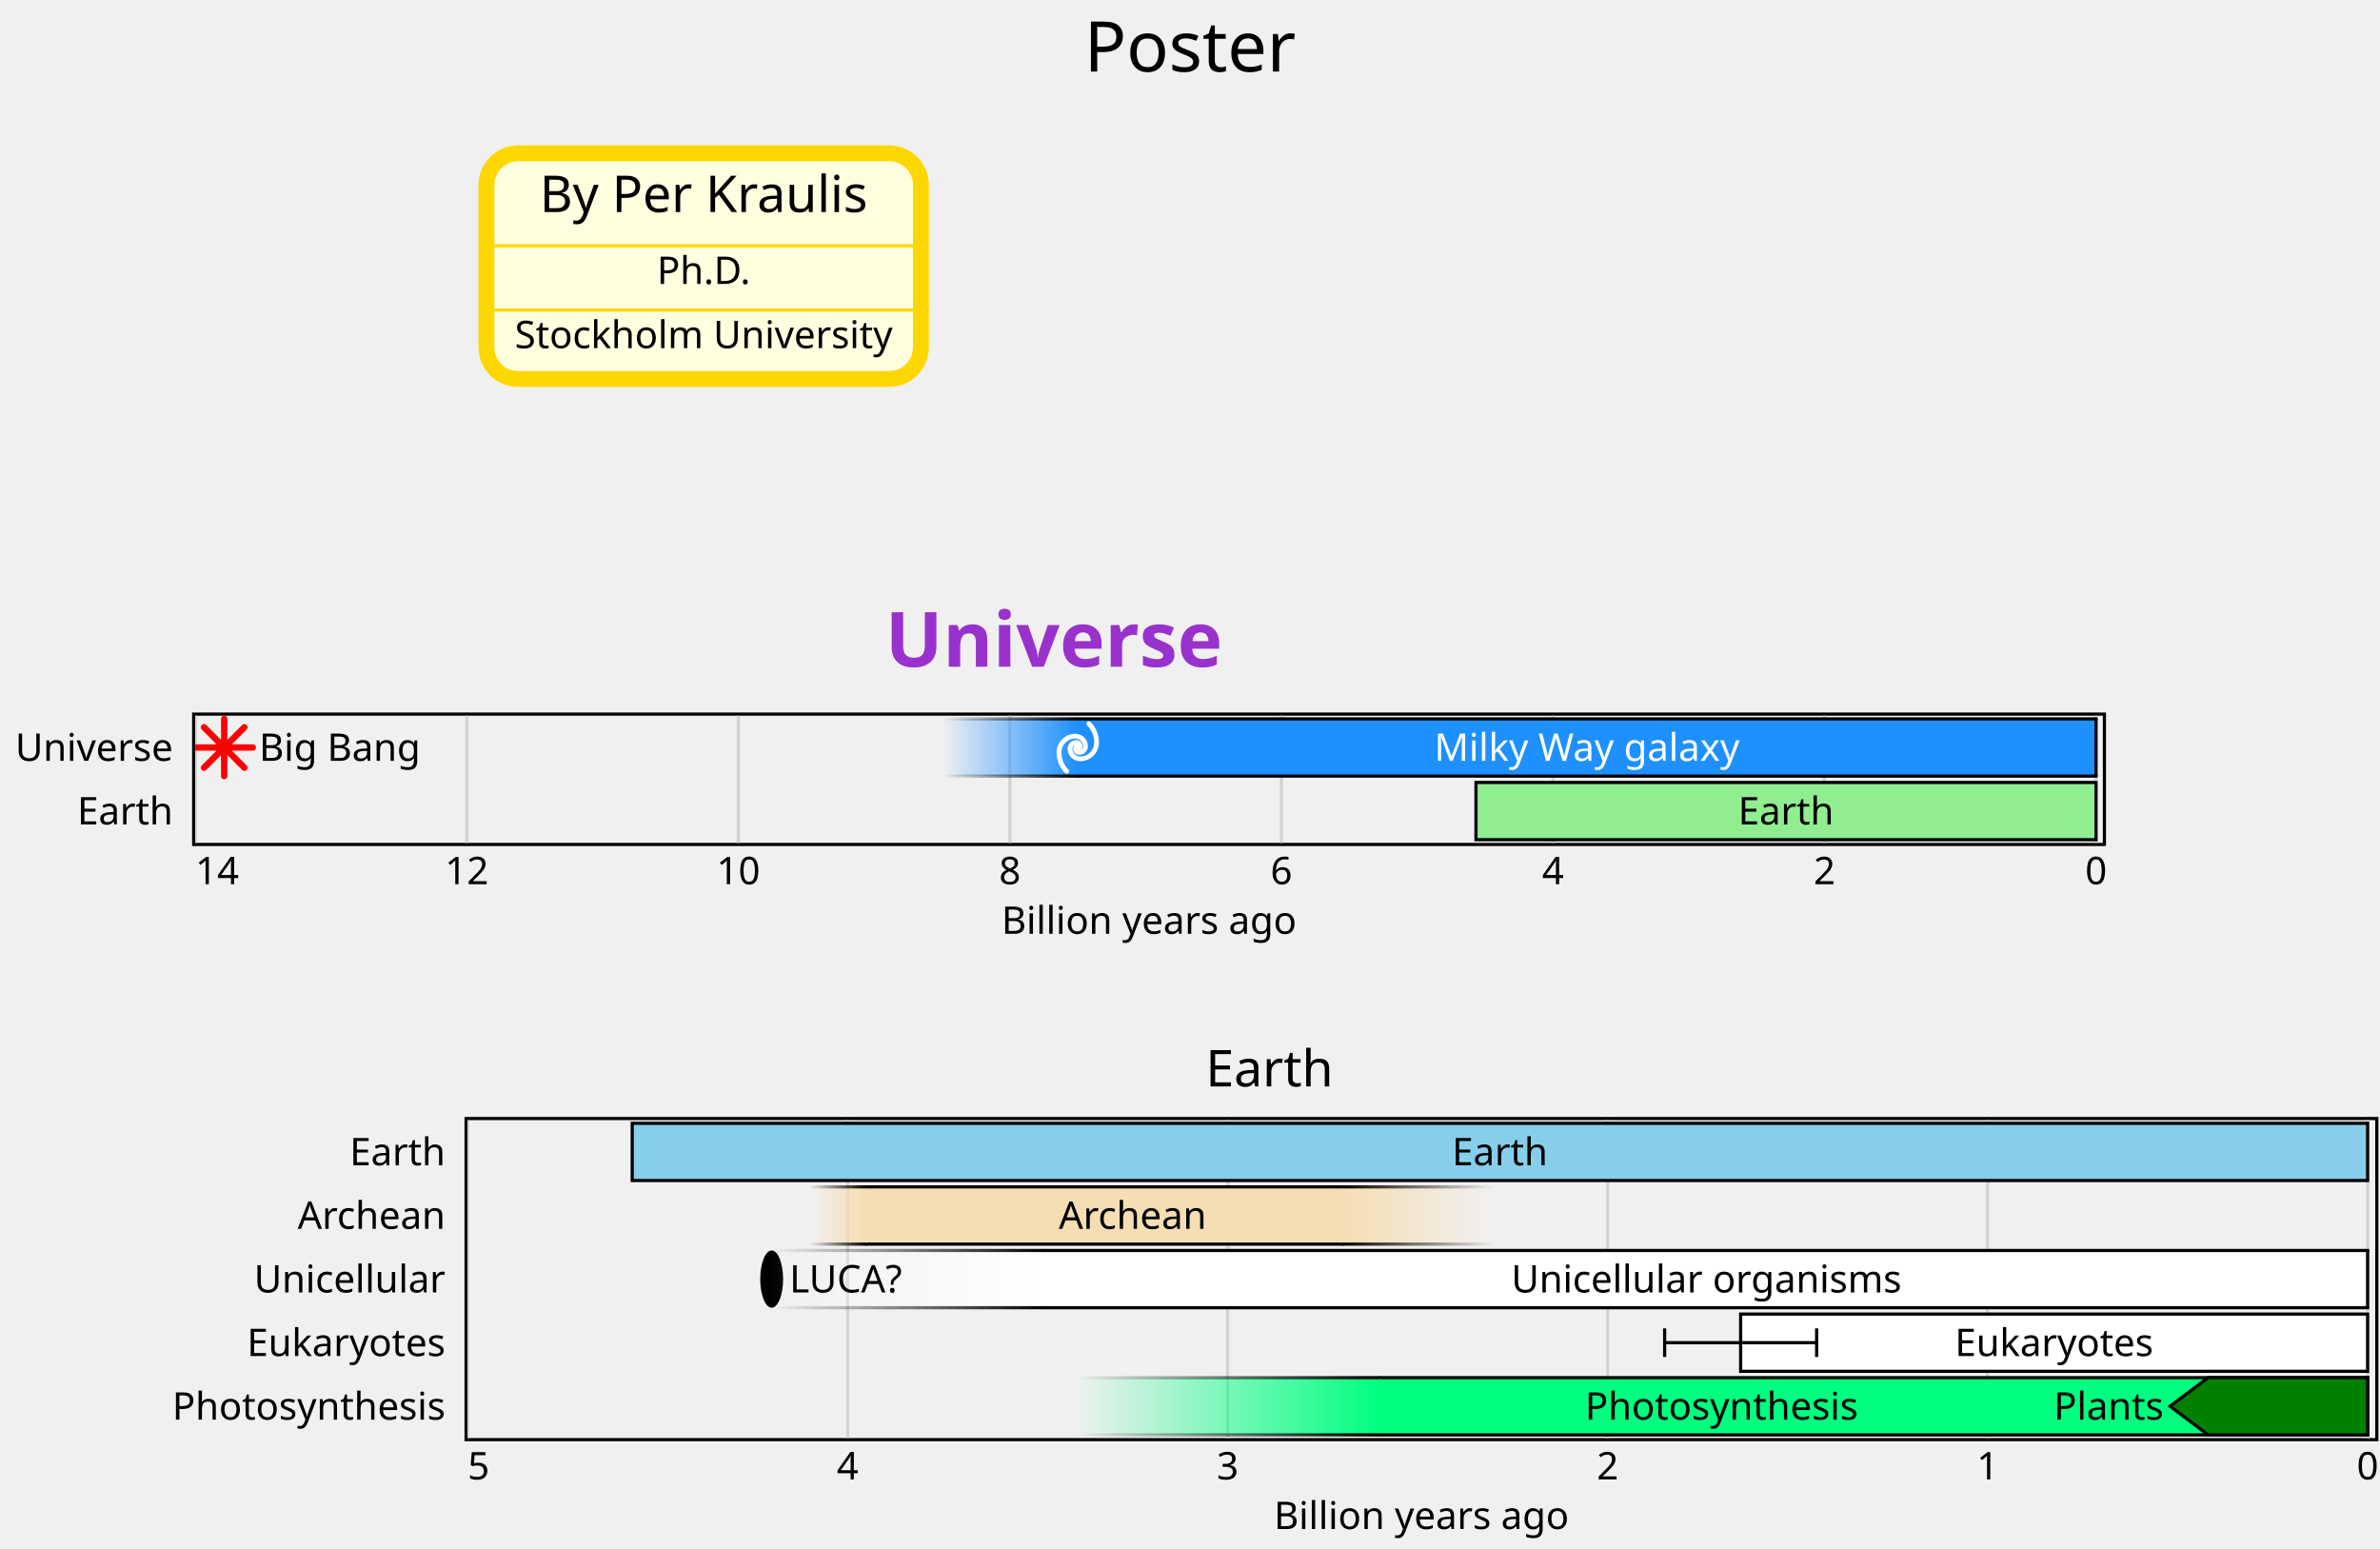
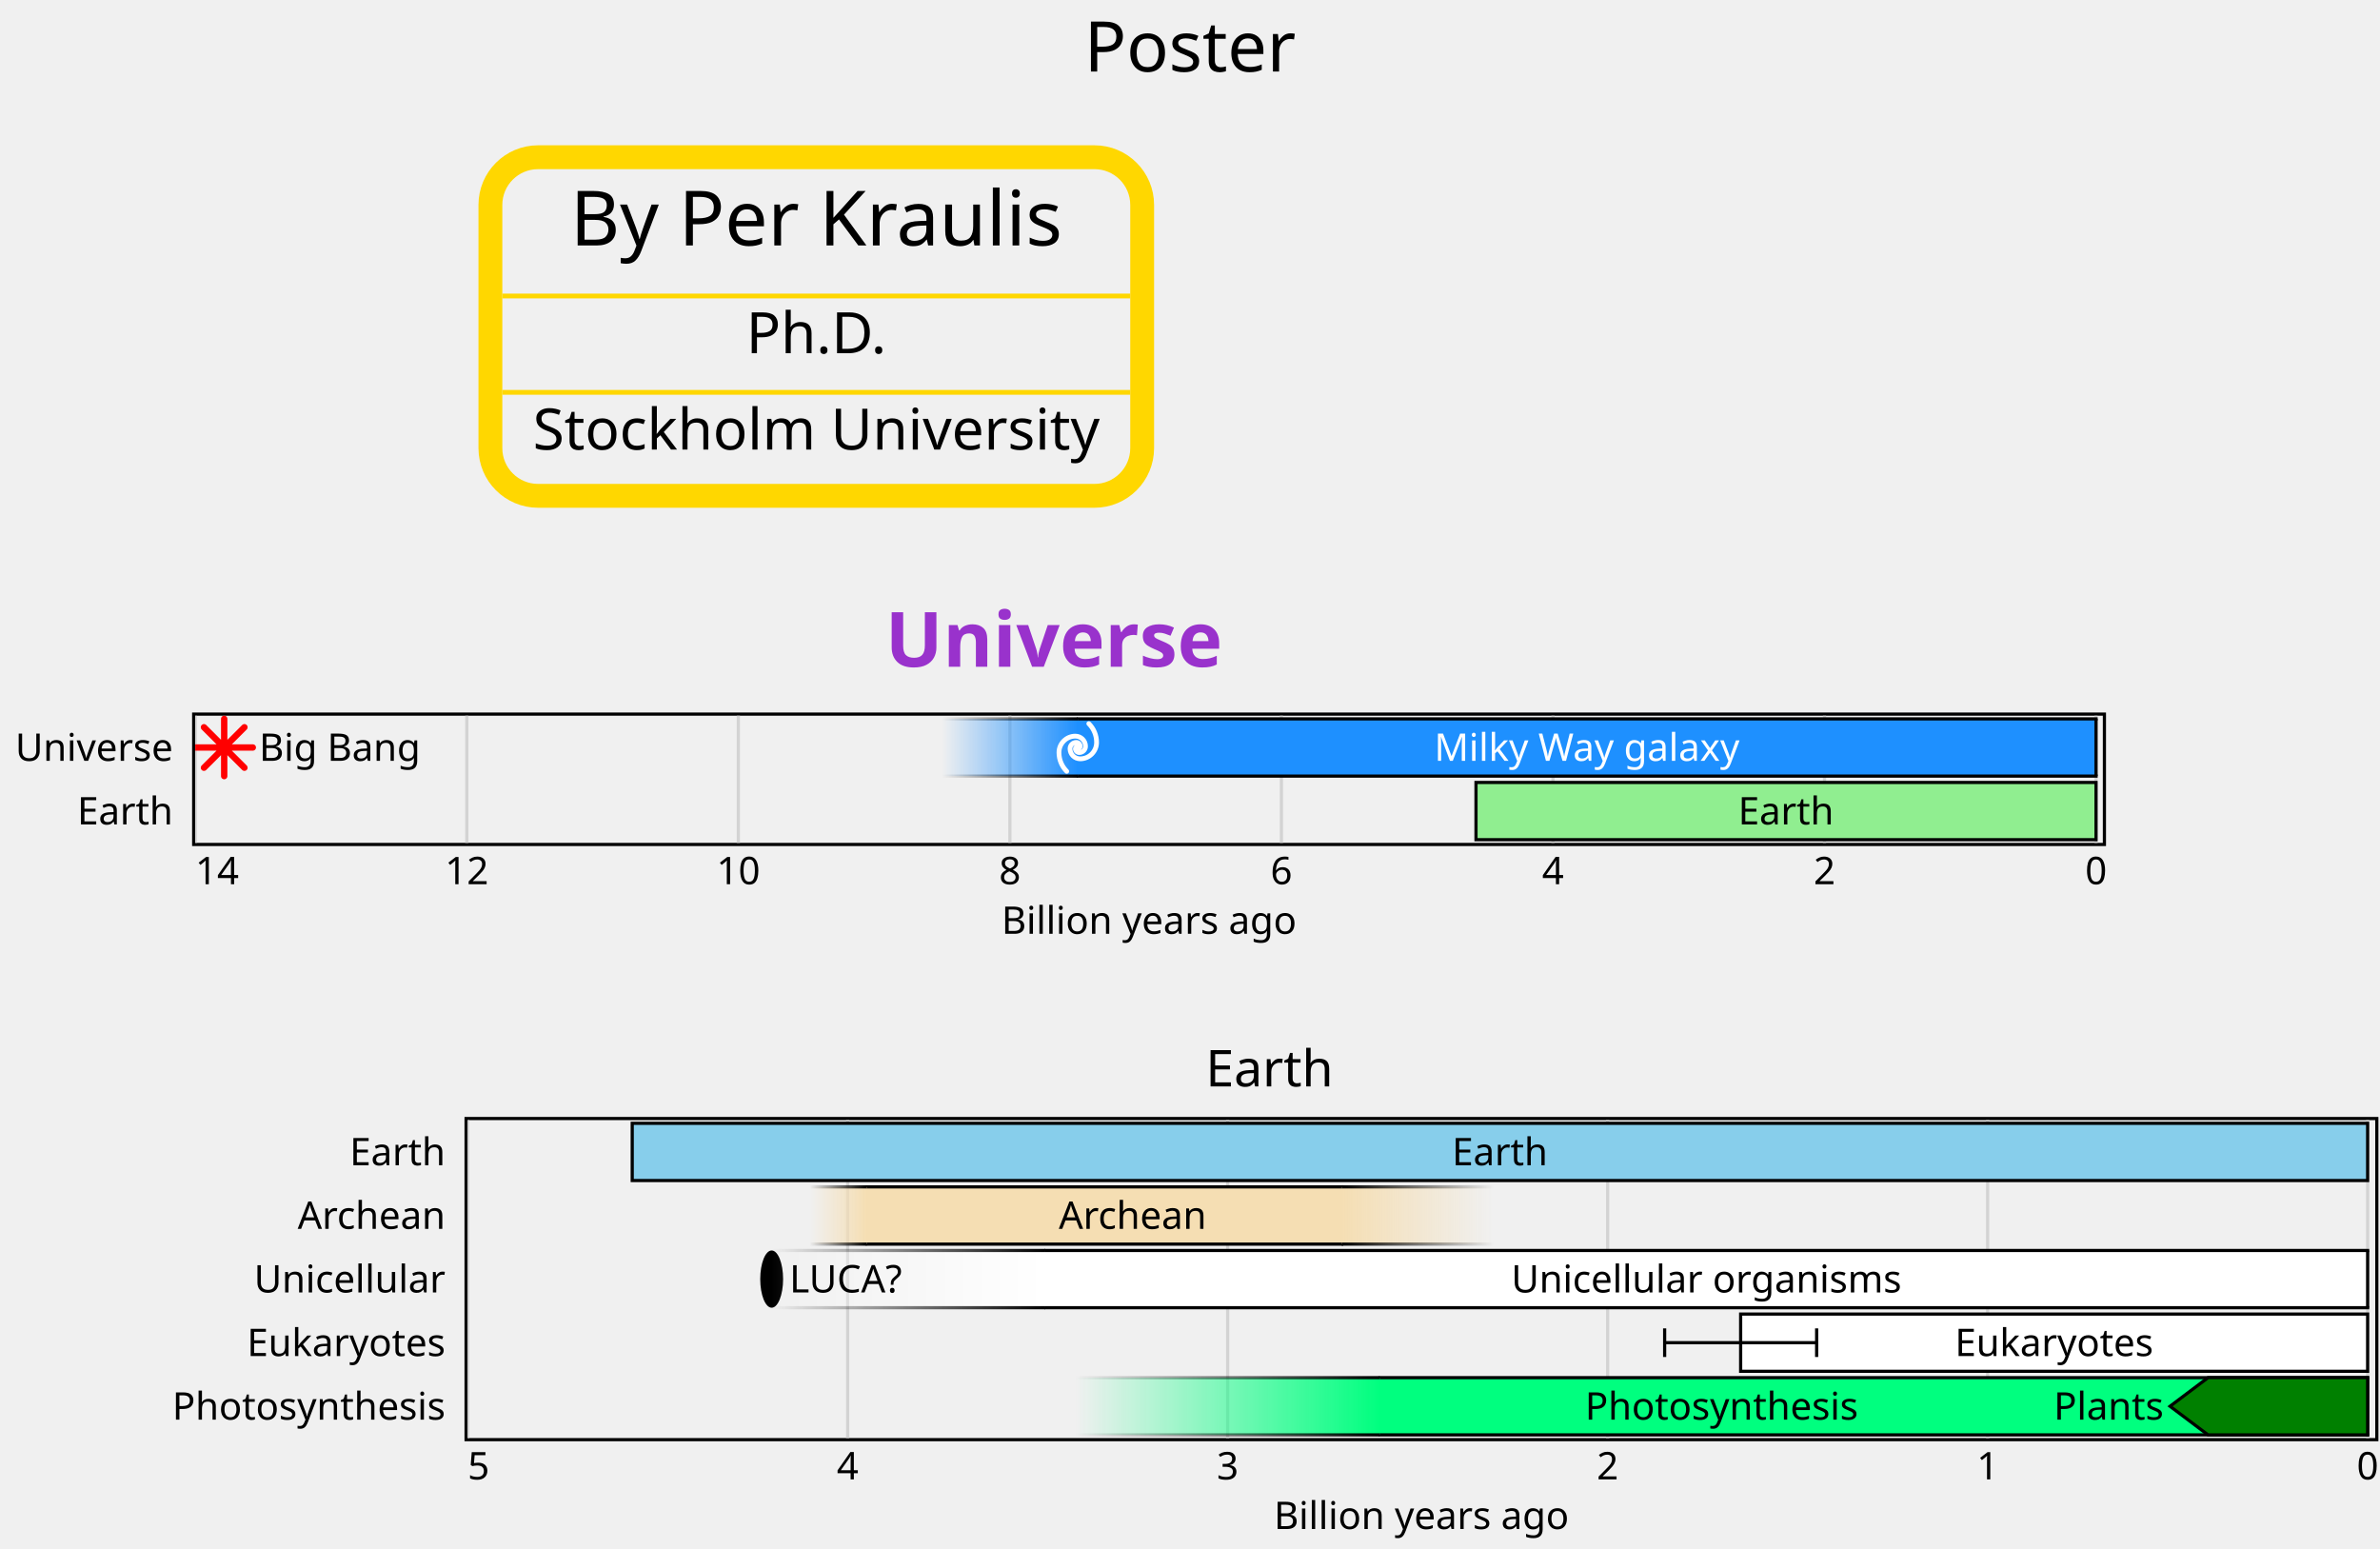
<svg xmlns="http://www.w3.org/2000/svg" width="748.604" height="487" viewBox="0 0 748.604 487" transform="translate(0.5, 0.5)">
  <g class="layout">
    <g fill="black" font-family="sans-serif" font-size="22" text-anchor="middle" transform="translate(338.899,0)">
      <text y="22" x="34.903">Poster</text>
    </g>
    <g transform="translate(0,35.2)">
      <g>
-         <g class="subchart" transform="translate(150,10)">
+         <g class="subchart" transform="translate(150,10) scale(1.5)">
          <g class="layout">
            <g transform="translate(0,0)">
-               <rect x="2.5" y="2.5" width="136.67" height="71" fill="lightyellow" stroke="gold" rx="10" ry="10" class="frame" stroke-width="5" />
+               <rect x="2.5" y="2.5" width="136.67" height="71" stroke="gold" fill="none" class="frame" rx="10" ry="10" stroke-width="5" />
            </g>
            <g transform="translate(5,5)">
              <g>
                <g fill="black" font-family="sans-serif" font-size="16" text-anchor="middle" transform="translate(6.631,0)">
                  <text y="16" x="59.204">By Per Kraulis</text>
                </g>
                <g fill="black" font-family="sans-serif" font-size="12" text-anchor="middle" transform="translate(48.45,26.6)">
                  <text y="12" x="17.385">Ph.D.</text>
                </g>
                <g fill="black" font-family="sans-serif" font-size="12" text-anchor="middle" transform="translate(0,46.8)">
                  <text y="12" x="65.835">Stockholm University</text>
                </g>
                <line x1="0" y1="26.6" x2="131.67" y2="26.6" stroke="gold" stroke-width="1" />
                <line x1="0" y1="46.8" x2="131.67" y2="46.8" stroke="gold" stroke-width="1" />
              </g>
            </g>
          </g>
        </g>
        <g class="subchart" transform="translate(0,150)">
          <g class="layout">
            <g fill="darkorchid" font-family="sans-serif" font-size="24" font-weight="bold" text-anchor="middle" transform="translate(273.505,0)">
              <text y="24" x="57.456">Universe</text>
            </g>
            <g transform="translate(0,39.4)">
              <g class="legend" font-family="sans-serif" font-size="12" text-anchor="end" transform="translate(53.922, 0)">
                <text y="14.2">Universe</text>
                <text y="34.2">Earth</text>
              </g>
            </g>
            <g transform="translate(59.922,38.4)">
              <rect x="0.5" y="0.5" width="601" height="41" stroke="black" fill="none" class="frame" stroke-width="1" />
            </g>
            <g transform="translate(60.922,39.4)">
              <g class="plot" clip-path="url(#id1)">
                <defs>
                  <clipPath id="id1">
                    <rect width="600" height="40" />
                  </clipPath>
                </defs>
                <path d="M 0 0 V 40 M 85.409 0 V 40 M 170.819 0 V 40 M 256.228 0 V 40 M 341.637 0 V 40 M 427.046 0 V 40 M 512.456 0 V 40 M 597.865 0 V 40" stroke="lightgray" class="x-grid" />
                <path d="M 0.096 10 h 18 M 9.096 1 v 18 M 2.732 3.636 L 15.46 16.364 M 15.46 3.636 L 2.732 16.364" fill="none" stroke="red" stroke-width="2" stroke-linecap="round" class="event" />
                <a href="https://en.wikipedia.org/wiki/Milky_Way">
                  <g stroke="black" stroke-width="1" class="period">
                    <rect x="277.33" y="1" width="320.785" height="18" fill="dodgerblue" stroke="none" />
                    <path d="M 277.33 1 H 598.365 m 0 18 H 277.33" />
                    <defs>
                      <linearGradient id="id2">
                        <stop offset="0" stop-color="dodgerblue" stop-opacity="0" />
                        <stop offset="1" stop-color="dodgerblue" stop-opacity="1" />
                      </linearGradient>
                      <linearGradient id="id3">
                        <stop offset="0" stop-color="black" stop-opacity="0" />
                        <stop offset="1" stop-color="black" stop-opacity="1" />
                      </linearGradient>
                    </defs>
                    <rect x="234.875" y="1" width="42.705" height="18" fill="url(#id2)" stroke="none" />
                    <path d="M 234.875 1 H 277.58 m 0 18 H 234.875" stroke="url(#id3)" />
                    <line x1="597.865" y1="1" x2="597.865" y2="19" />
                  </g>
                </a>
                <a href="https://en.wikipedia.org/wiki/Milky_Way" class="event">
                  <path transform="translate(277.58, 10) scale(1.5) translate(-6,-6)" d="M8.316 1a5.553 5.553 0 0 1 1.629 3.94A3.443 3.443 0 0 1 6.5 8.378 2.127 2.127 0 0 1 4.375 6.25 1.315 1.315 0 0 1 5.69 4.936c.45 0 .813.365.812.813a.503.503 0 0 1-.147.355l-.71-.208a.502.502 0 0 0-.147.355c0 .449.363.813.812.813A1.315 1.315 0 0 0 7.625 5.75 2.127 2.127 0 0 0 5.5 3.622 3.443 3.443 0 0 0 2.055 7.06c0 1.538.622 2.93 1.629 3.939" fill="none" stroke="white" stroke-width="1" stroke-linecap="round" class="marker galaxy" />
                </a>
                <g stroke="black" stroke-width="1" class="period">
                  <rect x="402.833" y="21" width="195.032" height="18" fill="lightgreen" />
                </g>
                <g class="labels" font-family="sans-serif" font-size="12" text-anchor="middle">
                  <text x="20.096" y="14.2" class="event-label" text-anchor="start">Big Bang</text>
                  <text x="437.722" y="14.2" fill="white" class="period-label" text-anchor="middle">Milky Way galaxy</text>
                  <text x="500.349" y="34.2" fill="black" class="period-label" text-anchor="middle">Earth</text>
                </g>
              </g>
            </g>
            <g transform="translate(60.922,80.4)">
              <g class="x-axis-labels" font-family="sans-serif" font-size="12" text-anchor="middle" stroke="none" fill="black">
                <text x="0" y="12" text-anchor="start">14</text>
                <text x="85.409" y="12">12</text>
                <text x="170.819" y="12">10</text>
                <text x="256.228" y="12">8</text>
                <text x="341.637" y="12">6</text>
                <text x="427.046" y="12">4</text>
                <text x="512.456" y="12">2</text>
                <text x="597.865" y="12">0</text>
                <text x="300" y="27.6" class="x-axis-caption">Billion years ago</text>
              </g>
            </g>
          </g>
        </g>
        <g class="subchart" transform="translate(50,290)">
          <g class="layout">
            <g fill="black" font-family="sans-serif" font-size="16" text-anchor="middle" transform="translate(326.838,0)">
              <text y="16" x="21.964">Earth</text>
            </g>
            <g transform="translate(0,26.6)">
              <g class="legend" font-family="sans-serif" font-size="12" text-anchor="end" transform="translate(89.604, 0)">
                <text y="14.2">Earth</text>
                <text y="34.2">Archean</text>
                <text y="54.2">Unicellular</text>
                <text y="74.2">Eukaryotes</text>
                <text y="94.2">Photosynthesis</text>
              </g>
            </g>
            <g transform="translate(95.604,25.6)">
              <rect x="0.5" y="0.5" width="601" height="101" stroke="black" fill="none" class="frame" stroke-width="1" />
            </g>
            <g transform="translate(96.604,26.6)">
              <g class="plot" clip-path="url(#id4)">
                <defs>
                  <clipPath id="id4">
                    <rect width="600" height="100" />
                  </clipPath>
                </defs>
                <path d="M 0 0 V 100 M 119.522 0 V 100 M 239.044 0 V 100 M 358.566 0 V 100 M 478.088 0 V 100 M 597.61 0 V 100" stroke="lightgray" class="x-grid" />
                <g stroke="black" stroke-width="1" class="period">
                  <rect x="51.753" y="1" width="545.857" height="18" fill="skyblue" />
                </g>
                <g stroke="black" stroke-width="1" class="period">
                  <rect x="125.248" y="21" width="149.902" height="18" fill="wheat" stroke="none" />
                  <path d="M 125.248 21 H 275.4 m 0 18 H 125.248" />
                  <defs>
                    <linearGradient id="id5">
                      <stop offset="0" stop-color="wheat" stop-opacity="0" />
                      <stop offset="1" stop-color="wheat" stop-opacity="1" />
                    </linearGradient>
                    <linearGradient id="id6">
                      <stop offset="0" stop-color="black" stop-opacity="0" />
                      <stop offset="1" stop-color="black" stop-opacity="1" />
                    </linearGradient>
                  </defs>
                  <rect x="107.57" y="21" width="17.928" height="18" fill="url(#id5)" stroke="none" />
                  <path d="M 107.57 21 H 125.498 m 0 18 H 107.57" stroke="url(#id6)" />
                  <defs>
                    <linearGradient id="id7">
                      <stop offset="0" stop-color="wheat" stop-opacity="1" />
                      <stop offset="1" stop-color="wheat" stop-opacity="0" />
                    </linearGradient>
                    <linearGradient id="id8">
                      <stop offset="0" stop-color="black" stop-opacity="1" />
                      <stop offset="1" stop-color="black" stop-opacity="0" />
                    </linearGradient>
                  </defs>
                  <rect x="274.9" y="21" width="47.809" height="18" fill="url(#id7)" stroke="none" />
                  <path d="M 274.9 21 H 322.709 m 0 18 H 274.9" stroke="url(#id8)" />
                </g>
                <ellipse cx="95.618" cy="50" rx="3.6" ry="9" fill="black" stroke="none" class="event" />
                <g stroke="black" stroke-width="1" class="period">
                  <rect x="181.423" y="41" width="416.436" height="18" fill="white" stroke="none" />
                  <path d="M 181.423 41 H 598.11 m 0 18 H 181.423" />
                  <defs>
                    <linearGradient id="id9">
                      <stop offset="0" stop-color="white" stop-opacity="0" />
                      <stop offset="1" stop-color="white" stop-opacity="1" />
                    </linearGradient>
                    <linearGradient id="id10">
                      <stop offset="0" stop-color="black" stop-opacity="0" />
                      <stop offset="1" stop-color="black" stop-opacity="1" />
                    </linearGradient>
                  </defs>
                  <rect x="95.618" y="41" width="86.056" height="18" fill="url(#id9)" stroke="none" />
                  <path d="M 95.618 41 H 181.673 m 0 18 H 95.618" stroke="url(#id10)" />
                  <line x1="597.61" y1="41" x2="597.61" y2="59" />
                </g>
                <g stroke="black" stroke-width="1" class="period">
                  <rect x="400.398" y="61" width="197.211" height="18" fill="white" />
                  <g stroke="black">
                    <path d="M 376.494 65.5 v 9 m 0 -4.5 H 400.398" />
                    <path d="M 424.303 65.5 v 9 m 0 -4.5 H 400.398" />
                  </g>
                </g>
                <g stroke="black" stroke-width="1" class="period">
                  <rect x="286.603" y="81" width="311.257" height="18" fill="springgreen" stroke="none" />
                  <path d="M 286.603 81 H 598.11 m 0 18 H 286.603" />
                  <defs>
                    <linearGradient id="id11">
                      <stop offset="0" stop-color="springgreen" stop-opacity="0" />
                      <stop offset="1" stop-color="springgreen" stop-opacity="1" />
                    </linearGradient>
                    <linearGradient id="id12">
                      <stop offset="0" stop-color="black" stop-opacity="0" />
                      <stop offset="1" stop-color="black" stop-opacity="1" />
                    </linearGradient>
                  </defs>
                  <rect x="191.235" y="81" width="95.618" height="18" fill="url(#id11)" stroke="none" />
                  <path d="M 191.235 81 H 286.853 m 0 18 H 191.235" stroke="url(#id12)" />
                  <line x1="597.61" y1="81" x2="597.61" y2="99" />
                </g>
                <g stroke="black" stroke-width="1" class="period">
                  <path d="M 547.41 81 L 535.458 90 547.41 99 H 597.61 L 597.61 90 597.61 81 Z" fill="green" />
                </g>
                <g class="labels" font-family="sans-serif" font-size="12" text-anchor="middle">
                  <text x="324.681" y="14.2" fill="black" class="period-label" text-anchor="middle">Earth</text>
                  <text x="209.163" y="34.2" fill="black" class="period-label" text-anchor="middle">Archean</text>
                  <text x="101.218" y="54.2" class="event-label" text-anchor="start">LUCA?</text>
                  <text x="389.641" y="54.2" fill="black" class="period-label" text-anchor="middle">Unicellular organisms</text>
                  <text x="499" y="74.2" fill="black" class="period-label" text-anchor="middle">Eukaryotes</text>
                  <text x="394.422" y="94.2" fill="black" class="period-label" text-anchor="middle">Photosynthesis</text>
                  <text x="533.458" y="94.2" fill="black" class="period-label" text-anchor="end">Plants</text>
                </g>
              </g>
            </g>
            <g transform="translate(96.604,127.6)">
              <g class="x-axis-labels" font-family="sans-serif" font-size="12" text-anchor="middle" stroke="none" fill="black">
                <text x="0" y="12" text-anchor="start">5</text>
                <text x="119.522" y="12">4</text>
                <text x="239.044" y="12">3</text>
                <text x="358.566" y="12">2</text>
                <text x="478.088" y="12">1</text>
                <text x="597.61" y="12">0</text>
                <text x="300" y="27.6" class="x-axis-caption">Billion years ago</text>
              </g>
            </g>
          </g>
        </g>
      </g>
    </g>
  </g>
</svg>
